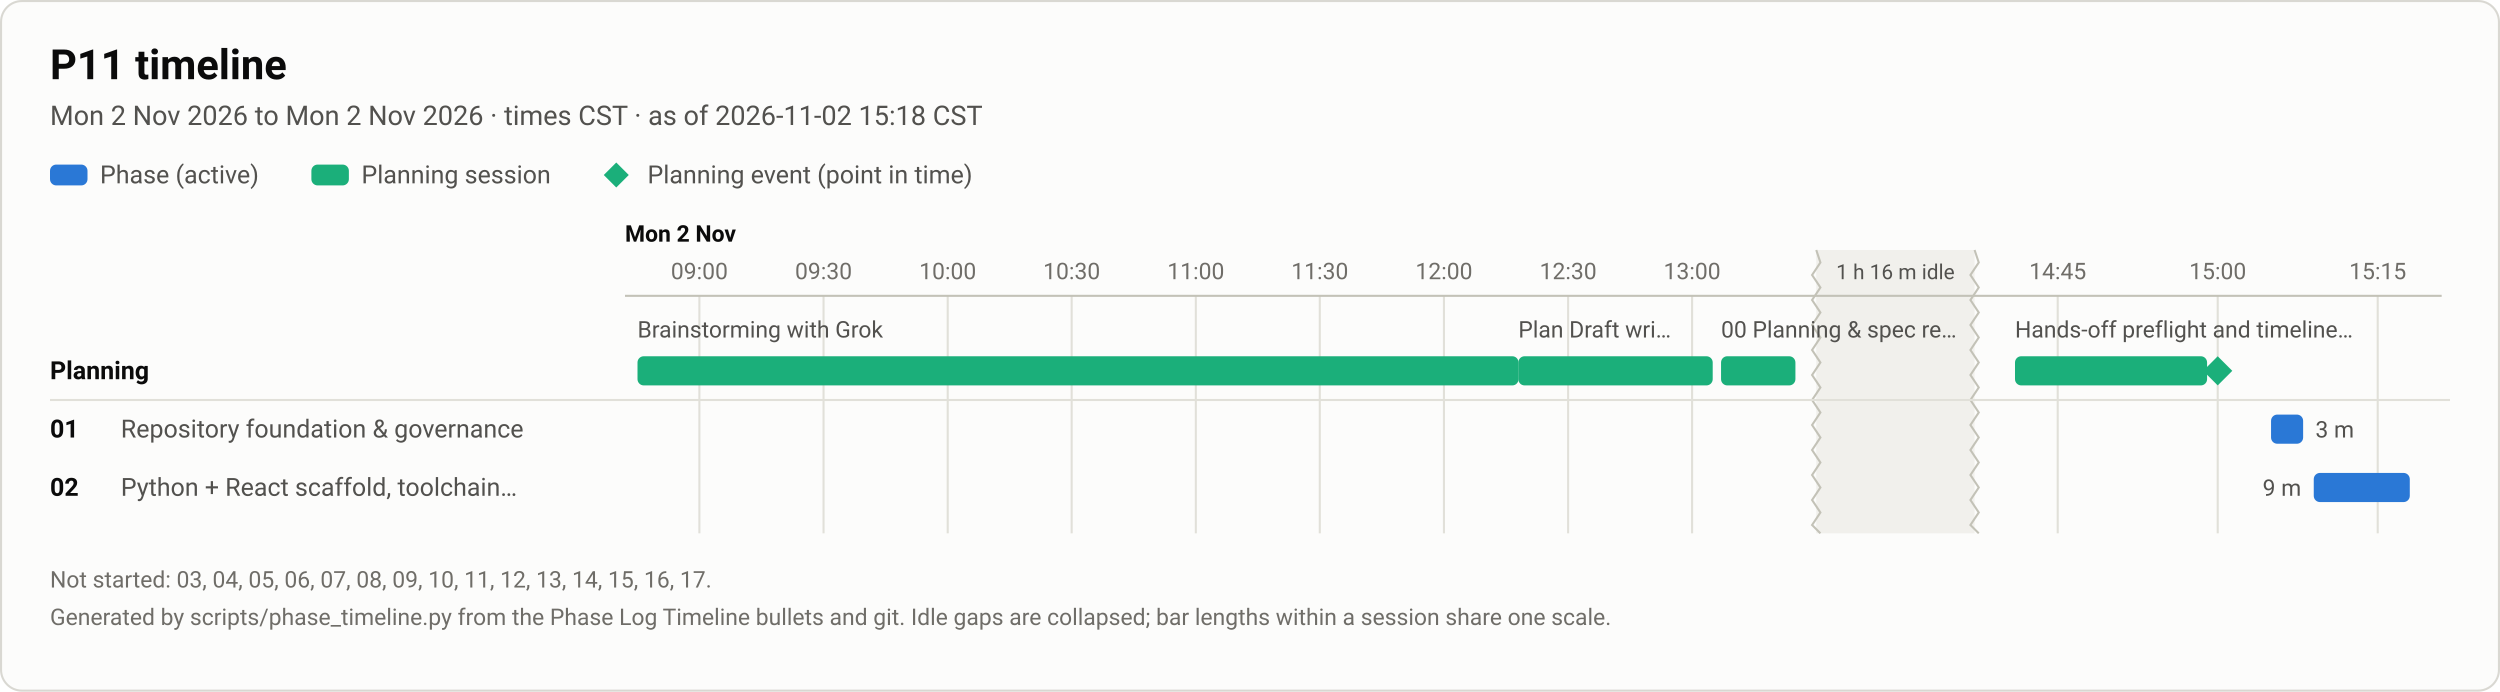
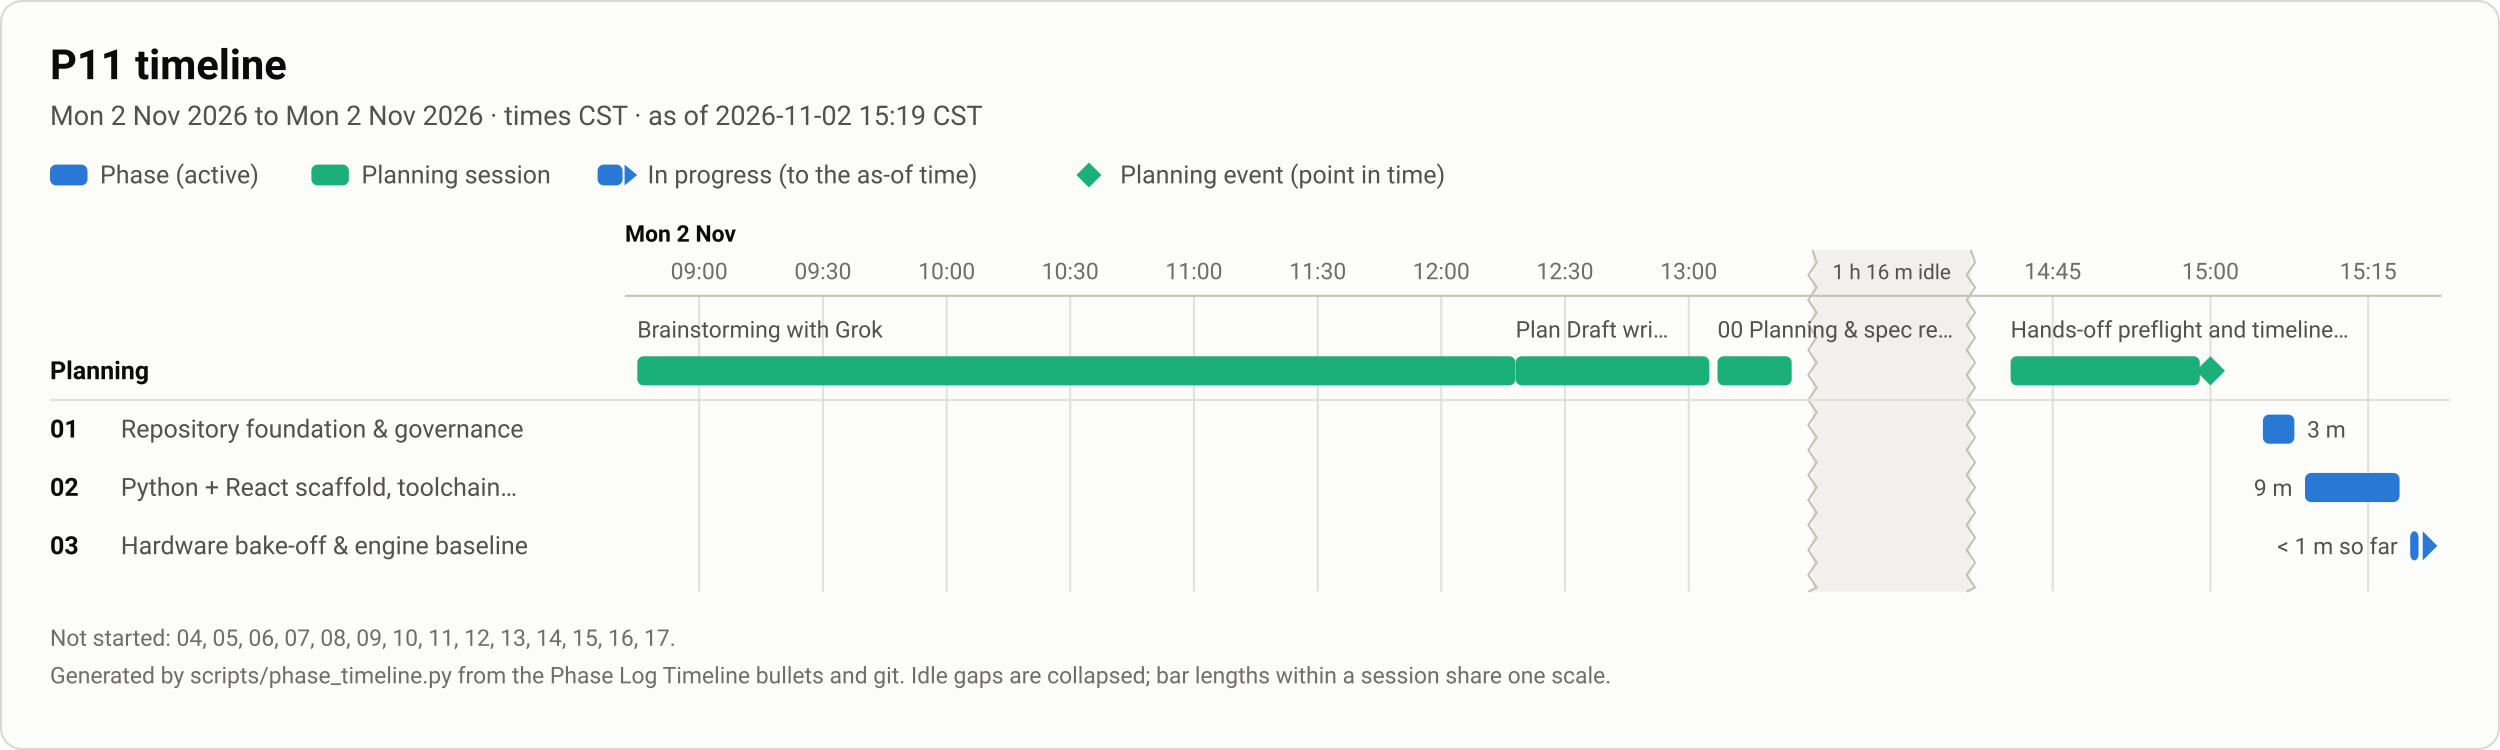
- <svg xmlns="http://www.w3.org/2000/svg" width="1200" height="332" viewBox="0 0 1200 332" role="img" aria-labelledby="tl-title tl-desc" font-family="system-ui, -apple-system, &quot;Segoe UI&quot;, Roboto, sans-serif" data-timeline-format="1">
+ <svg xmlns="http://www.w3.org/2000/svg" width="1200" height="360" viewBox="0 0 1200 360" role="img" aria-labelledby="tl-title tl-desc" font-family="system-ui, -apple-system, &quot;Segoe UI&quot;, Roboto, sans-serif" data-timeline-format="1">
  <style>.card{fill:#fcfcfb;stroke:#d9d8d2}.t1{fill:#0b0b0b}.t2{fill:#52514e}.t3{fill:#6f6d68}.grid{stroke:#e1e0d9}.axis{stroke:#c3c2b7}.brk{fill:#f1f0ec}.brke{stroke:#c3c2b7;fill:none}.ph{fill:#2a78d6}.pl{fill:#1baf7a}.tail{stroke:#2a78d6}.tailpl{stroke:#1baf7a}.hb{fill:#fbe1d6}.hl{stroke:#eb6834}.wo{stroke:#eb6834;fill:none}.ap{stroke:#0b0b0b;fill:none}.sep{stroke:#e1e0d9}text{font-variant-numeric:tabular-nums}@media (prefers-color-scheme: dark){.card{fill:#1a1a19;stroke:#3a3a37}.t1{fill:#f0efec}.t2{fill:#c3c2b7}.t3{fill:#a3a19a}.grid{stroke:#2c2c2a}.axis{stroke:#4a4a46}.brk{fill:#262624}.brke{stroke:#4a4a46;fill:none}.ph{fill:#3987e5}.pl{fill:#199e70}.tail{stroke:#3987e5}.tailpl{stroke:#199e70}.hb{fill:#4a2a1c}.hl{stroke:#d95926}.wo{stroke:#d95926;fill:none}.ap{stroke:#f0efec;fill:none}.sep{stroke:#2c2c2a}}</style>
  <defs>
    <pattern id="tl-hatch" patternUnits="userSpaceOnUse" width="6" height="6" patternTransform="rotate(45)">
      <rect class="hb" width="6" height="6" />
      <line class="hl" x1="1.5" y1="0" x2="1.5" y2="6" stroke-width="2.4" />
    </pattern>
  </defs>
-   <rect class="card" x="0.5" y="0.5" width="1199" height="331" rx="10" />
+   <rect class="card" x="0.5" y="0.5" width="1199" height="359" rx="10" />
  <text class="t1" x="24" y="38" font-size="20" font-weight="600">P11 timeline</text>
-   <text class="t2" x="24" y="60" font-size="13">Mon 2 Nov 2026 to Mon 2 Nov 2026 · times CST · as of 2026-11-02 15:18 CST</text>
+   <text class="t2" x="24" y="60" font-size="13">Mon 2 Nov 2026 to Mon 2 Nov 2026 · times CST · as of 2026-11-02 15:19 CST</text>
  <rect class="ph" x="24.0" y="79" width="18" height="10" rx="3" />
  <text class="t2" x="48" y="88" font-size="12">Phase (active)</text>
  <rect class="pl" x="149.462" y="79" width="18" height="10" rx="3" />
  <text class="t2" x="173.5" y="88" font-size="12">Planning session</text>
-   <path class="pl" d="M295.8 78l6 6l-6 6l-6-6z" />
-   <text class="t2" x="310.8" y="88" font-size="12">Planning event (point in time)</text>
+   <rect class="ph" x="286.848" y="79" width="12" height="10" rx="3" />
+   <path class="ph" d="M299.8 79l6 5l-6 5z" />
+   <text class="t2" x="310.8" y="88" font-size="12">In progress (to the as-of time)</text>
+   <path class="pl" d="M522.7 78l6 6l-6 6l-6-6z" />
+   <text class="t2" x="537.7" y="88" font-size="12">Planning event (point in time)</text>
  <text class="t1" x="300" y="116" font-size="11" font-weight="600">Mon 2 Nov</text>
-   <line class="grid" x1="335.7" x2="335.7" y1="142" y2="256" stroke-width="1" />
-   <text class="t3" x="335.7" y="134" font-size="11" text-anchor="middle">09:00</text>
-   <line class="grid" x1="395.3" x2="395.3" y1="142" y2="256" stroke-width="1" />
-   <text class="t3" x="395.3" y="134" font-size="11" text-anchor="middle">09:30</text>
-   <line class="grid" x1="454.9" x2="454.9" y1="142" y2="256" stroke-width="1" />
-   <text class="t3" x="454.9" y="134" font-size="11" text-anchor="middle">10:00</text>
-   <line class="grid" x1="514.4" x2="514.4" y1="142" y2="256" stroke-width="1" />
-   <text class="t3" x="514.4" y="134" font-size="11" text-anchor="middle">10:30</text>
-   <line class="grid" x1="574" x2="574" y1="142" y2="256" stroke-width="1" />
-   <text class="t3" x="574" y="134" font-size="11" text-anchor="middle">11:00</text>
-   <line class="grid" x1="633.5" x2="633.5" y1="142" y2="256" stroke-width="1" />
-   <text class="t3" x="633.5" y="134" font-size="11" text-anchor="middle">11:30</text>
-   <line class="grid" x1="693.1" x2="693.1" y1="142" y2="256" stroke-width="1" />
-   <text class="t3" x="693.1" y="134" font-size="11" text-anchor="middle">12:00</text>
-   <line class="grid" x1="752.7" x2="752.7" y1="142" y2="256" stroke-width="1" />
-   <text class="t3" x="752.7" y="134" font-size="11" text-anchor="middle">12:30</text>
-   <line class="grid" x1="812.2" x2="812.2" y1="142" y2="256" stroke-width="1" />
-   <text class="t3" x="812.2" y="134" font-size="11" text-anchor="middle">13:00</text>
-   <rect class="brk" x="871.8" y="120" width="76" height="136" />
-   <path class="brke" stroke-width="1" d="M871.8 120L873.8 126L869.8 132L873.8 138L869.8 144L873.8 150L869.8 156L873.8 162L869.8 168L873.8 174L869.8 180L873.8 186L869.8 192L873.8 198L869.8 204L873.8 210L869.8 216L873.8 222L869.8 228L873.8 234L869.8 240L873.8 246L869.8 252L873.8 256" />
-   <path class="brke" stroke-width="1" d="M947.8 120L949.8 126L945.8 132L949.8 138L945.8 144L949.8 150L945.8 156L949.8 162L945.8 168L949.8 174L945.8 180L949.8 186L945.8 192L949.8 198L945.8 204L949.8 210L945.8 216L949.8 222L945.8 228L949.8 234L945.8 240L949.8 246L945.8 252L949.8 256" />
-   <text class="t2" x="909.8" y="134" font-size="10" text-anchor="middle">1 h 16 m idle</text>
-   <line class="grid" x1="987.7" x2="987.7" y1="142" y2="256" stroke-width="1" />
-   <text class="t3" x="987.7" y="134" font-size="11" text-anchor="middle">14:45</text>
-   <line class="grid" x1="1064.5" x2="1064.5" y1="142" y2="256" stroke-width="1" />
-   <text class="t3" x="1064.5" y="134" font-size="11" text-anchor="middle">15:00</text>
-   <line class="grid" x1="1141.3" x2="1141.3" y1="142" y2="256" stroke-width="1" />
-   <text class="t3" x="1141.3" y="134" font-size="11" text-anchor="middle">15:15</text>
+   <line class="grid" x1="335.6" x2="335.6" y1="142" y2="284" stroke-width="1" />
+   <text class="t3" x="335.6" y="134" font-size="11" text-anchor="middle">09:00</text>
+   <line class="grid" x1="395" x2="395" y1="142" y2="284" stroke-width="1" />
+   <text class="t3" x="395" y="134" font-size="11" text-anchor="middle">09:30</text>
+   <line class="grid" x1="454.4" x2="454.4" y1="142" y2="284" stroke-width="1" />
+   <text class="t3" x="454.4" y="134" font-size="11" text-anchor="middle">10:00</text>
+   <line class="grid" x1="513.7" x2="513.7" y1="142" y2="284" stroke-width="1" />
+   <text class="t3" x="513.7" y="134" font-size="11" text-anchor="middle">10:30</text>
+   <line class="grid" x1="573.1" x2="573.1" y1="142" y2="284" stroke-width="1" />
+   <text class="t3" x="573.1" y="134" font-size="11" text-anchor="middle">11:00</text>
+   <line class="grid" x1="632.5" x2="632.5" y1="142" y2="284" stroke-width="1" />
+   <text class="t3" x="632.5" y="134" font-size="11" text-anchor="middle">11:30</text>
+   <line class="grid" x1="691.8" x2="691.8" y1="142" y2="284" stroke-width="1" />
+   <text class="t3" x="691.8" y="134" font-size="11" text-anchor="middle">12:00</text>
+   <line class="grid" x1="751.2" x2="751.2" y1="142" y2="284" stroke-width="1" />
+   <text class="t3" x="751.2" y="134" font-size="11" text-anchor="middle">12:30</text>
+   <line class="grid" x1="810.6" x2="810.6" y1="142" y2="284" stroke-width="1" />
+   <text class="t3" x="810.6" y="134" font-size="11" text-anchor="middle">13:00</text>
+   <rect class="brk" x="870" y="120" width="76" height="164" />
+   <path class="brke" stroke-width="1" d="M870 120L872 126L868 132L872 138L868 144L872 150L868 156L872 162L868 168L872 174L868 180L872 186L868 192L872 198L868 204L872 210L868 216L872 222L868 228L872 234L868 240L872 246L868 252L872 258L868 264L872 270L868 276L872 282L868 284" />
+   <path class="brke" stroke-width="1" d="M946 120L948 126L944 132L948 138L944 144L948 150L944 156L948 162L944 168L948 174L944 180L948 186L944 192L948 198L944 204L948 210L944 216L948 222L944 228L948 234L944 240L948 246L944 252L948 258L944 264L948 270L944 276L948 282L944 284" />
+   <text class="t2" x="908" y="134" font-size="10" text-anchor="middle">1 h 16 m idle</text>
+   <line class="grid" x1="985.3" x2="985.3" y1="142" y2="284" stroke-width="1" />
+   <text class="t3" x="985.3" y="134" font-size="11" text-anchor="middle">14:45</text>
+   <line class="grid" x1="1061" x2="1061" y1="142" y2="284" stroke-width="1" />
+   <text class="t3" x="1061" y="134" font-size="11" text-anchor="middle">15:00</text>
+   <line class="grid" x1="1136.7" x2="1136.7" y1="142" y2="284" stroke-width="1" />
+   <text class="t3" x="1136.7" y="134" font-size="11" text-anchor="middle">15:15</text>
  <line class="axis" x1="300" x2="1172" y1="142" y2="142" stroke-width="1" />
  <text class="t1" x="24" y="182" font-size="12" font-weight="600">Planning</text>
  <g id="tl-plan1">
-     <rect class="pl" x="306" y="171" width="422.9" height="14" rx="3" />
+     <rect class="pl" x="305.9" y="171" width="421.5" height="14" rx="3" />
  </g>
-   <text class="t2" x="306" y="162" font-size="11">Brainstorming with Grok</text>
+   <text class="t2" x="305.9" y="162" font-size="11">Brainstorming with Grok</text>
  <g id="tl-plan2">
-     <rect class="pl" x="728.8" y="171" width="93.3" height="14" rx="3" />
+     <rect class="pl" x="727.5" y="171" width="93" height="14" rx="3" />
  </g>
-   <text class="t2" x="728.8" y="162" font-size="11">Plan Draft wri…</text>
+   <text class="t2" x="727.5" y="162" font-size="11">Plan Draft wri…</text>
  <g id="tl-p00">
-     <rect class="pl" x="826.1" y="171" width="35.7" height="14" rx="3" />
+     <rect class="pl" x="824.4" y="171" width="35.6" height="14" rx="3" />
  </g>
-   <text class="t2" x="826.1" y="162" font-size="11">00 Planning &amp; spec re…</text>
+   <text class="t2" x="824.4" y="162" font-size="11">00 Planning &amp; spec re…</text>
  <g id="tl-plan3">
-     <rect class="pl" x="967.2" y="171" width="92.2" height="14" rx="3" />
+     <rect class="pl" x="965.1" y="171" width="90.8" height="14" rx="3" />
  </g>
-   <text class="t2" x="967.2" y="162" font-size="11">Hands-off preflight and timeline…</text>
+   <text class="t2" x="965.1" y="162" font-size="11">Hands-off preflight and timeline…</text>
  <g id="tl-pf-13ee0d5">
-     <path class="pl" d="M1064.5 171l7 7l-7 7l-7-7z" />
+     <path class="pl" d="M1061 171l7 7l-7 7l-7-7z" />
  </g>
  <line class="sep" x1="24" x2="1176" y1="192" y2="192" stroke-width="1" />
  <text class="t1" x="24" y="210" font-size="12" font-weight="600">01</text>
  <text class="t2" x="58" y="210" font-size="12">Repository foundation &amp; governance</text>
  <g id="tl-p01">
-     <rect class="ph" x="1090.1" y="199" width="15.4" height="14" rx="3" />
+     <rect class="ph" x="1086.2" y="199" width="15.1" height="14" rx="3" />
  </g>
-   <text class="t2" x="1111.4" y="210" font-size="11">3 m</text>
+   <text class="t2" x="1107.4" y="210" font-size="11">3 m</text>
  <text class="t1" x="24" y="238" font-size="12" font-weight="600">02</text>
  <text class="t2" x="58" y="238" font-size="12">Python + React scaffold, toolchain…</text>
  <g id="tl-p02">
-     <rect class="ph" x="1110.6" y="227" width="46.1" height="14" rx="3" />
+     <rect class="ph" x="1106.4" y="227" width="45.4" height="14" rx="3" />
  </g>
-   <text class="t2" x="1104.6" y="238" font-size="11" text-anchor="end">9 m</text>
-   <text class="t3" x="24" y="282" font-size="11">Not started: 03, 04, 05, 06, 07, 08, 09, 10, 11, 12, 13, 14, 15, 16, 17.</text>
-   <text class="t3" x="24" y="300" font-size="11">Generated by scripts/phase_timeline.py from the Phase Log Timeline bullets and git. Idle gaps are collapsed; bar lengths within a session share one scale.</text>
+   <text class="t2" x="1100.4" y="238" font-size="11" text-anchor="end">9 m</text>
+   <text class="t1" x="24" y="266" font-size="12" font-weight="600">03</text>
+   <text class="t2" x="58" y="266" font-size="12">Hardware bake-off &amp; engine baseline</text>
+   <g id="tl-p03">
+     <rect class="ph" x="1156.9" y="255" width="4" height="14" rx="3" />
+     <path class="ph" d="M1162.9 255l7 7l-7 7z" />
+   </g>
+   <text class="t2" x="1150.9" y="266" font-size="11" text-anchor="end">&lt; 1 m so far</text>
+   <text class="t3" x="24" y="310" font-size="11">Not started: 04, 05, 06, 07, 08, 09, 10, 11, 12, 13, 14, 15, 16, 17.</text>
+   <text class="t3" x="24" y="328" font-size="11">Generated by scripts/phase_timeline.py from the Phase Log Timeline bullets and git. Idle gaps are collapsed; bar lengths within a session share one scale.</text>
</svg>
